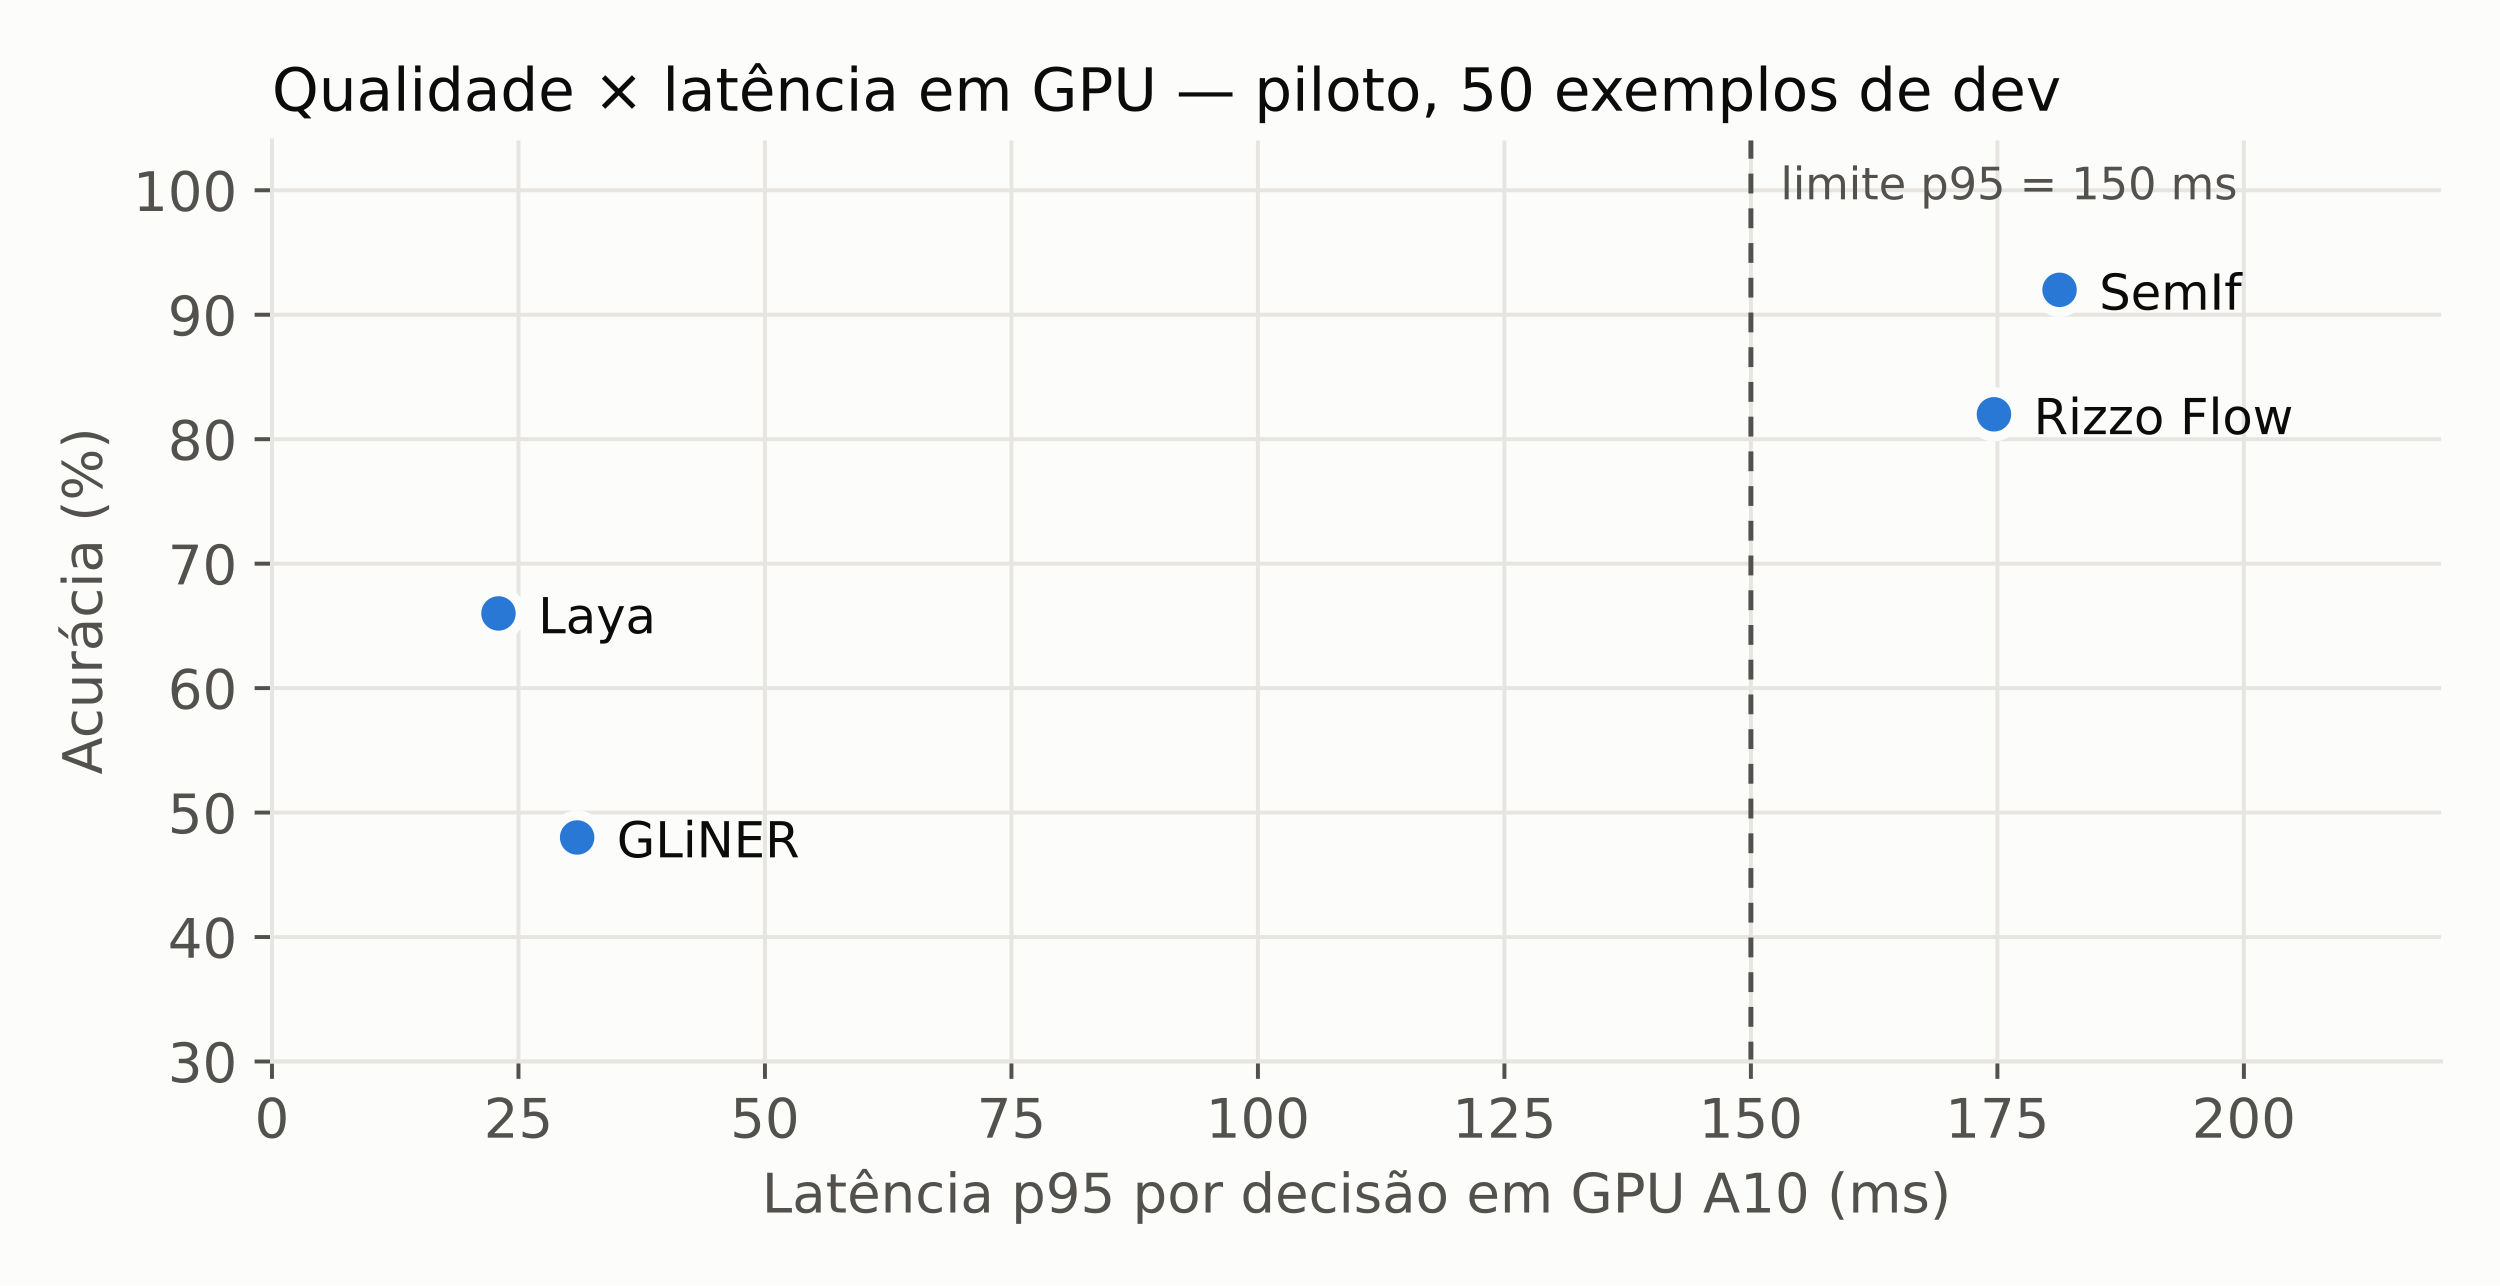
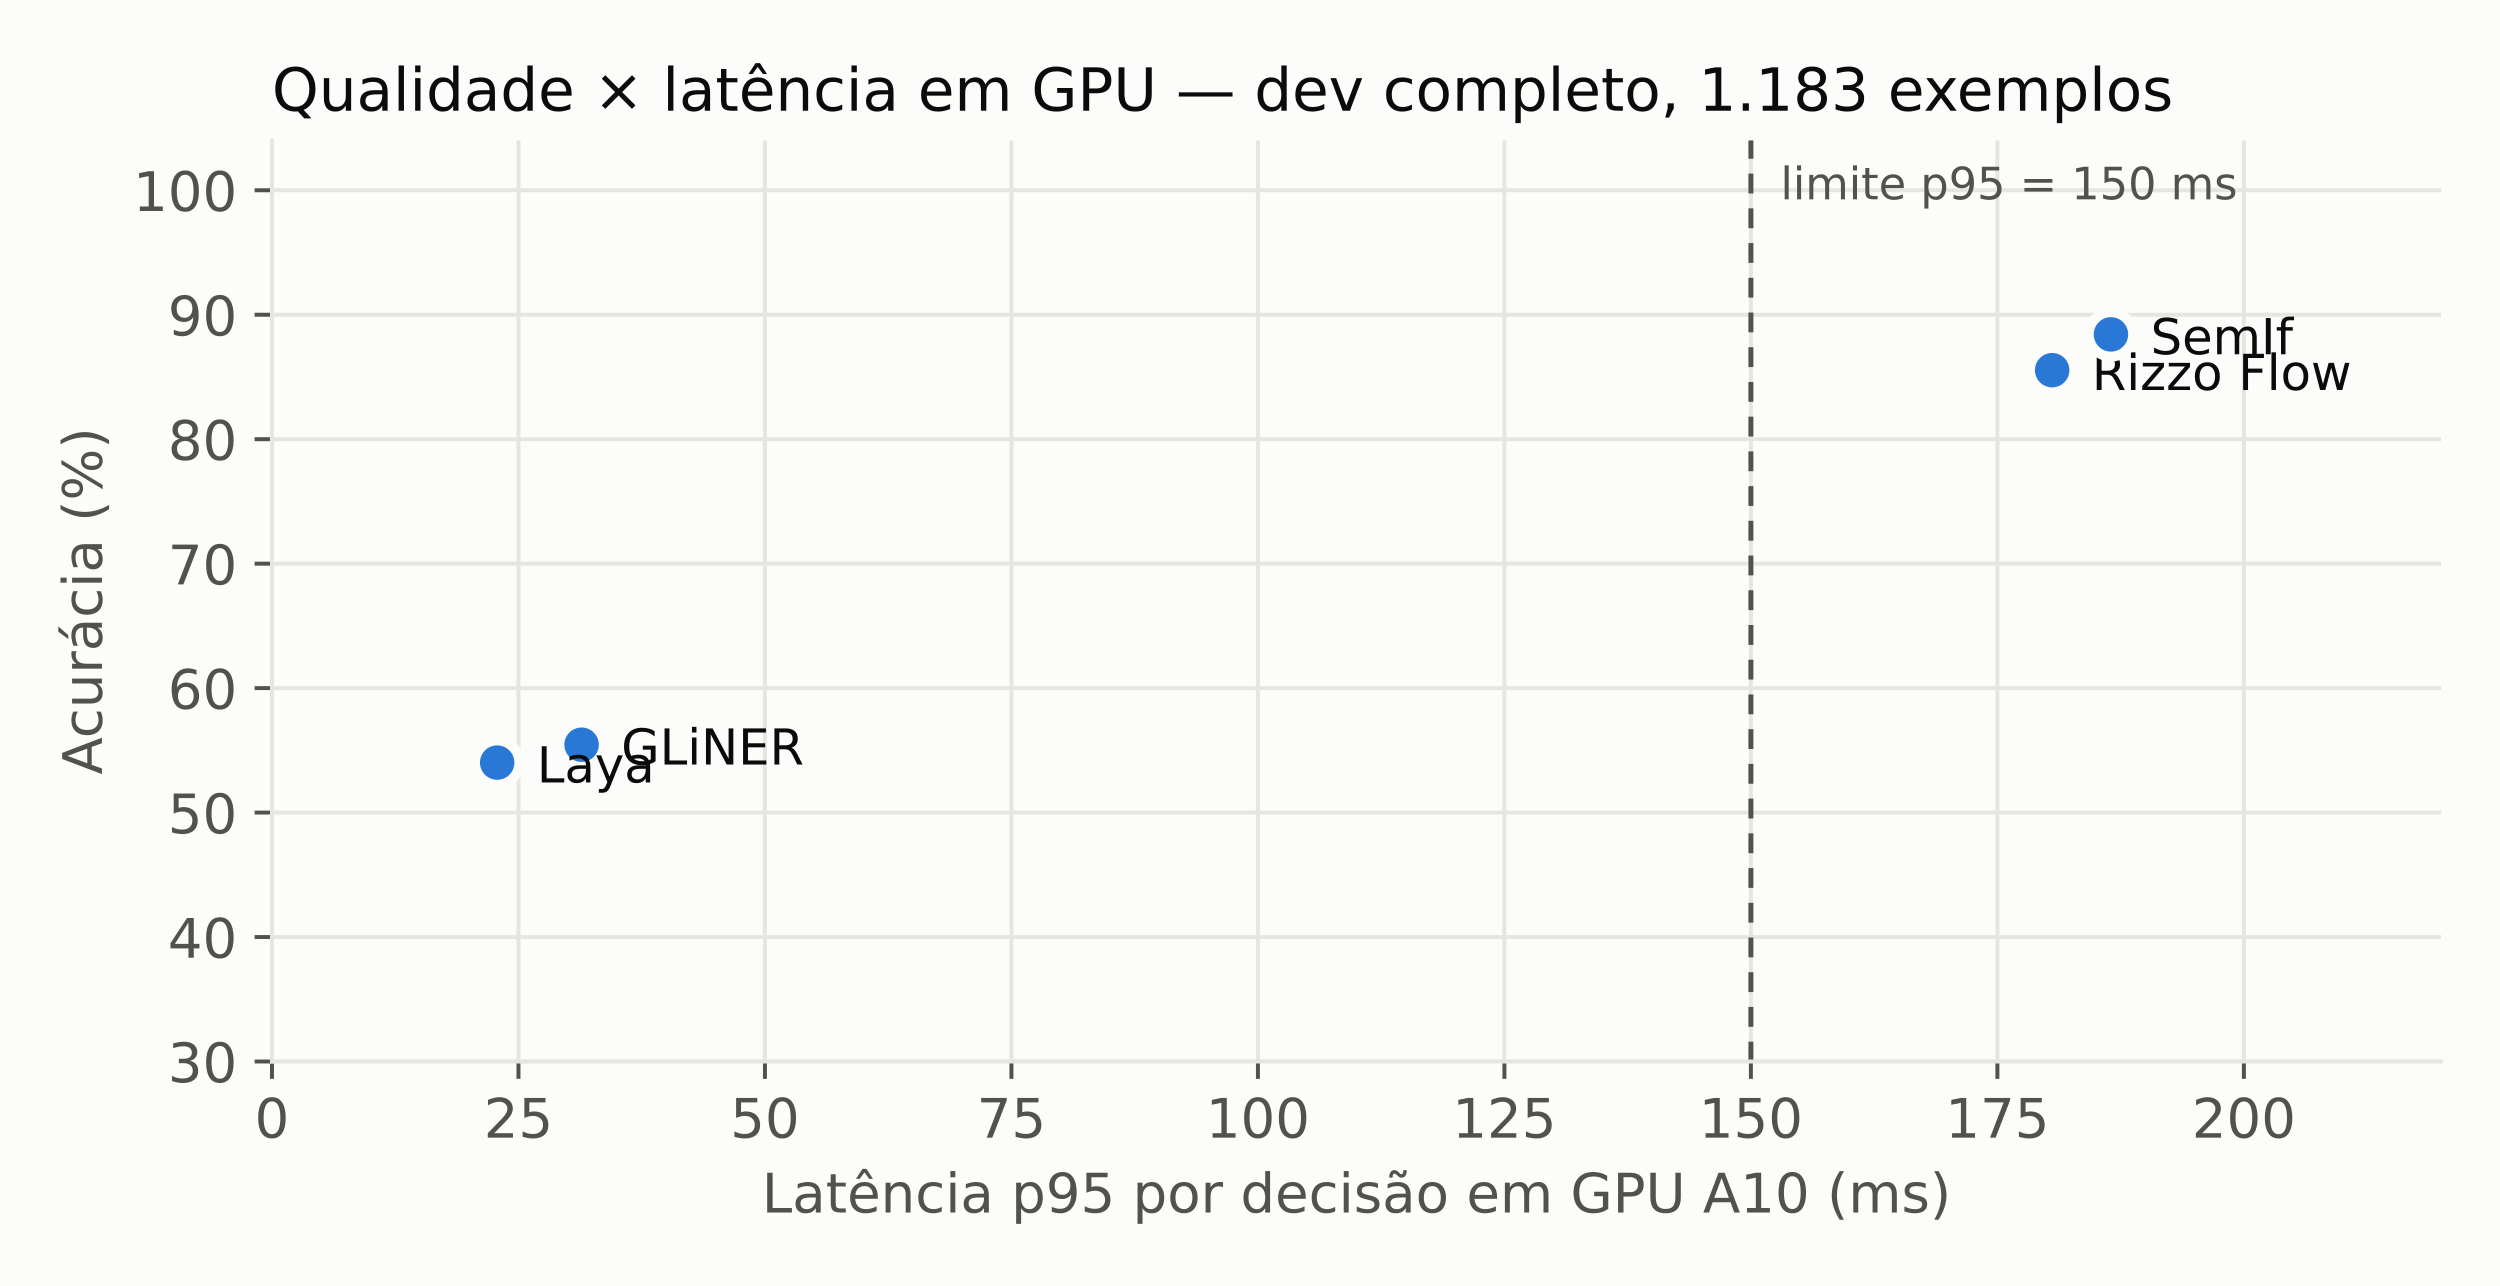
<svg xmlns="http://www.w3.org/2000/svg" xmlns:xlink="http://www.w3.org/1999/xlink" width="504pt" height="259.2pt" viewBox="0 0 504 259.2" version="1.1">
  <defs>
    <style type="text/css">*{stroke-linejoin: round; stroke-linecap: butt}</style>
  </defs>
  <g id="figure_1">
    <g id="patch_1">
      <path d="M 0 259.2  L 504 259.2  L 504 0  L 0 0  z " style="fill: #fcfcfb" />
    </g>
    <g id="axes_1">
      <g id="patch_2">
        <path d="M 54.83 214  L 492.12 214  L 492.12 28.32  L 54.83 28.32  z " style="fill: #fcfcfb" />
      </g>
      <g id="matplotlib.axis_1">
        <g id="xtick_1">
          <g id="line2d_1">
-             <path d="M 54.83 214  L 54.83 28.32  " clip-path="url(#p2479d4e7a2)" style="fill: none; stroke: #e6e5e1; stroke-width: 0.8; stroke-linecap: square" />
+             <path d="M 54.83 214  L 54.83 28.32  " clip-path="url(#p895abde46c)" style="fill: none; stroke: #e6e5e1; stroke-width: 0.8; stroke-linecap: square" />
          </g>
          <g id="line2d_2">
            <defs>
-               <path id="m15ae414b89" d="M 0 0  L 0 3.5  " style="stroke: #52514e; stroke-width: 0.8" />
+               <path id="m1ab9fe0a5f" d="M 0 0  L 0 3.5  " style="stroke: #52514e; stroke-width: 0.8" />
            </defs>
            <g>
-               <use xlink:href="#m15ae414b89" x="54.83" y="214" style="fill: #52514e; stroke: #52514e; stroke-width: 0.8" />
+               <use xlink:href="#m1ab9fe0a5f" x="54.83" y="214" style="fill: #52514e; stroke: #52514e; stroke-width: 0.8" />
            </g>
          </g>
          <g id="text_1">
            <text style="font-size: 11px; font-family: 'DejaVu Sans', 'Bitstream Vera Sans', 'Computer Modern Sans Serif', 'Lucida Grande', 'Verdana', 'Geneva', 'Lucid', 'Arial', 'Helvetica', 'Avant Garde', sans-serif; text-anchor: middle; fill: #52514e" x="54.83" y="229.358" transform="rotate(-0 54.83 229.3583)">0</text>
          </g>
        </g>
        <g id="xtick_2">
          <g id="line2d_3">
-             <path d="M 104.522 214  L 104.522 28.32  " clip-path="url(#p2479d4e7a2)" style="fill: none; stroke: #e6e5e1; stroke-width: 0.8; stroke-linecap: square" />
+             <path d="M 104.522 214  L 104.522 28.32  " clip-path="url(#p895abde46c)" style="fill: none; stroke: #e6e5e1; stroke-width: 0.8; stroke-linecap: square" />
          </g>
          <g id="line2d_4">
            <g>
-               <use xlink:href="#m15ae414b89" x="104.522" y="214" style="fill: #52514e; stroke: #52514e; stroke-width: 0.8" />
+               <use xlink:href="#m1ab9fe0a5f" x="104.522" y="214" style="fill: #52514e; stroke: #52514e; stroke-width: 0.8" />
            </g>
          </g>
          <g id="text_2">
            <text style="font-size: 11px; font-family: 'DejaVu Sans', 'Bitstream Vera Sans', 'Computer Modern Sans Serif', 'Lucida Grande', 'Verdana', 'Geneva', 'Lucid', 'Arial', 'Helvetica', 'Avant Garde', sans-serif; text-anchor: middle; fill: #52514e" x="104.522" y="229.358" transform="rotate(-0 104.522 229.3583)">25</text>
          </g>
        </g>
        <g id="xtick_3">
          <g id="line2d_5">
-             <path d="M 154.214 214  L 154.214 28.32  " clip-path="url(#p2479d4e7a2)" style="fill: none; stroke: #e6e5e1; stroke-width: 0.8; stroke-linecap: square" />
+             <path d="M 154.214 214  L 154.214 28.32  " clip-path="url(#p895abde46c)" style="fill: none; stroke: #e6e5e1; stroke-width: 0.8; stroke-linecap: square" />
          </g>
          <g id="line2d_6">
            <g>
-               <use xlink:href="#m15ae414b89" x="154.214" y="214" style="fill: #52514e; stroke: #52514e; stroke-width: 0.8" />
+               <use xlink:href="#m1ab9fe0a5f" x="154.214" y="214" style="fill: #52514e; stroke: #52514e; stroke-width: 0.8" />
            </g>
          </g>
          <g id="text_3">
            <text style="font-size: 11px; font-family: 'DejaVu Sans', 'Bitstream Vera Sans', 'Computer Modern Sans Serif', 'Lucida Grande', 'Verdana', 'Geneva', 'Lucid', 'Arial', 'Helvetica', 'Avant Garde', sans-serif; text-anchor: middle; fill: #52514e" x="154.214" y="229.358" transform="rotate(-0 154.2141 229.3583)">50</text>
          </g>
        </g>
        <g id="xtick_4">
          <g id="line2d_7">
-             <path d="M 203.906 214  L 203.906 28.32  " clip-path="url(#p2479d4e7a2)" style="fill: none; stroke: #e6e5e1; stroke-width: 0.8; stroke-linecap: square" />
+             <path d="M 203.906 214  L 203.906 28.32  " clip-path="url(#p895abde46c)" style="fill: none; stroke: #e6e5e1; stroke-width: 0.8; stroke-linecap: square" />
          </g>
          <g id="line2d_8">
            <g>
-               <use xlink:href="#m15ae414b89" x="203.906" y="214" style="fill: #52514e; stroke: #52514e; stroke-width: 0.8" />
+               <use xlink:href="#m1ab9fe0a5f" x="203.906" y="214" style="fill: #52514e; stroke: #52514e; stroke-width: 0.8" />
            </g>
          </g>
          <g id="text_4">
            <text style="font-size: 11px; font-family: 'DejaVu Sans', 'Bitstream Vera Sans', 'Computer Modern Sans Serif', 'Lucida Grande', 'Verdana', 'Geneva', 'Lucid', 'Arial', 'Helvetica', 'Avant Garde', sans-serif; text-anchor: middle; fill: #52514e" x="203.906" y="229.358" transform="rotate(-0 203.9061 229.3583)">75</text>
          </g>
        </g>
        <g id="xtick_5">
          <g id="line2d_9">
-             <path d="M 253.598 214  L 253.598 28.32  " clip-path="url(#p2479d4e7a2)" style="fill: none; stroke: #e6e5e1; stroke-width: 0.8; stroke-linecap: square" />
+             <path d="M 253.598 214  L 253.598 28.32  " clip-path="url(#p895abde46c)" style="fill: none; stroke: #e6e5e1; stroke-width: 0.8; stroke-linecap: square" />
          </g>
          <g id="line2d_10">
            <g>
-               <use xlink:href="#m15ae414b89" x="253.598" y="214" style="fill: #52514e; stroke: #52514e; stroke-width: 0.8" />
+               <use xlink:href="#m1ab9fe0a5f" x="253.598" y="214" style="fill: #52514e; stroke: #52514e; stroke-width: 0.8" />
            </g>
          </g>
          <g id="text_5">
            <text style="font-size: 11px; font-family: 'DejaVu Sans', 'Bitstream Vera Sans', 'Computer Modern Sans Serif', 'Lucida Grande', 'Verdana', 'Geneva', 'Lucid', 'Arial', 'Helvetica', 'Avant Garde', sans-serif; text-anchor: middle; fill: #52514e" x="253.598" y="229.358" transform="rotate(-0 253.5982 229.3583)">100</text>
          </g>
        </g>
        <g id="xtick_6">
          <g id="line2d_11">
-             <path d="M 303.29 214  L 303.29 28.32  " clip-path="url(#p2479d4e7a2)" style="fill: none; stroke: #e6e5e1; stroke-width: 0.8; stroke-linecap: square" />
+             <path d="M 303.29 214  L 303.29 28.32  " clip-path="url(#p895abde46c)" style="fill: none; stroke: #e6e5e1; stroke-width: 0.8; stroke-linecap: square" />
          </g>
          <g id="line2d_12">
            <g>
-               <use xlink:href="#m15ae414b89" x="303.29" y="214" style="fill: #52514e; stroke: #52514e; stroke-width: 0.8" />
+               <use xlink:href="#m1ab9fe0a5f" x="303.29" y="214" style="fill: #52514e; stroke: #52514e; stroke-width: 0.8" />
            </g>
          </g>
          <g id="text_6">
            <text style="font-size: 11px; font-family: 'DejaVu Sans', 'Bitstream Vera Sans', 'Computer Modern Sans Serif', 'Lucida Grande', 'Verdana', 'Geneva', 'Lucid', 'Arial', 'Helvetica', 'Avant Garde', sans-serif; text-anchor: middle; fill: #52514e" x="303.29" y="229.358" transform="rotate(-0 303.2902 229.3583)">125</text>
          </g>
        </g>
        <g id="xtick_7">
          <g id="line2d_13">
-             <path d="M 352.982 214  L 352.982 28.32  " clip-path="url(#p2479d4e7a2)" style="fill: none; stroke: #e6e5e1; stroke-width: 0.8; stroke-linecap: square" />
+             <path d="M 352.982 214  L 352.982 28.32  " clip-path="url(#p895abde46c)" style="fill: none; stroke: #e6e5e1; stroke-width: 0.8; stroke-linecap: square" />
          </g>
          <g id="line2d_14">
            <g>
-               <use xlink:href="#m15ae414b89" x="352.982" y="214" style="fill: #52514e; stroke: #52514e; stroke-width: 0.8" />
+               <use xlink:href="#m1ab9fe0a5f" x="352.982" y="214" style="fill: #52514e; stroke: #52514e; stroke-width: 0.8" />
            </g>
          </g>
          <g id="text_7">
            <text style="font-size: 11px; font-family: 'DejaVu Sans', 'Bitstream Vera Sans', 'Computer Modern Sans Serif', 'Lucida Grande', 'Verdana', 'Geneva', 'Lucid', 'Arial', 'Helvetica', 'Avant Garde', sans-serif; text-anchor: middle; fill: #52514e" x="352.982" y="229.358" transform="rotate(-0 352.9823 229.3583)">150</text>
          </g>
        </g>
        <g id="xtick_8">
          <g id="line2d_15">
-             <path d="M 402.674 214  L 402.674 28.32  " clip-path="url(#p2479d4e7a2)" style="fill: none; stroke: #e6e5e1; stroke-width: 0.8; stroke-linecap: square" />
+             <path d="M 402.674 214  L 402.674 28.32  " clip-path="url(#p895abde46c)" style="fill: none; stroke: #e6e5e1; stroke-width: 0.8; stroke-linecap: square" />
          </g>
          <g id="line2d_16">
            <g>
-               <use xlink:href="#m15ae414b89" x="402.674" y="214" style="fill: #52514e; stroke: #52514e; stroke-width: 0.8" />
+               <use xlink:href="#m1ab9fe0a5f" x="402.674" y="214" style="fill: #52514e; stroke: #52514e; stroke-width: 0.8" />
            </g>
          </g>
          <g id="text_8">
            <text style="font-size: 11px; font-family: 'DejaVu Sans', 'Bitstream Vera Sans', 'Computer Modern Sans Serif', 'Lucida Grande', 'Verdana', 'Geneva', 'Lucid', 'Arial', 'Helvetica', 'Avant Garde', sans-serif; text-anchor: middle; fill: #52514e" x="402.674" y="229.358" transform="rotate(-0 402.6743 229.3583)">175</text>
          </g>
        </g>
        <g id="xtick_9">
          <g id="line2d_17">
-             <path d="M 452.366 214  L 452.366 28.32  " clip-path="url(#p2479d4e7a2)" style="fill: none; stroke: #e6e5e1; stroke-width: 0.8; stroke-linecap: square" />
+             <path d="M 452.366 214  L 452.366 28.32  " clip-path="url(#p895abde46c)" style="fill: none; stroke: #e6e5e1; stroke-width: 0.8; stroke-linecap: square" />
          </g>
          <g id="line2d_18">
            <g>
-               <use xlink:href="#m15ae414b89" x="452.366" y="214" style="fill: #52514e; stroke: #52514e; stroke-width: 0.8" />
+               <use xlink:href="#m1ab9fe0a5f" x="452.366" y="214" style="fill: #52514e; stroke: #52514e; stroke-width: 0.8" />
            </g>
          </g>
          <g id="text_9">
            <text style="font-size: 11px; font-family: 'DejaVu Sans', 'Bitstream Vera Sans', 'Computer Modern Sans Serif', 'Lucida Grande', 'Verdana', 'Geneva', 'Lucid', 'Arial', 'Helvetica', 'Avant Garde', sans-serif; text-anchor: middle; fill: #52514e" x="452.366" y="229.358" transform="rotate(-0 452.3664 229.3583)">200</text>
          </g>
        </g>
        <g id="text_10">
          <text style="font-size: 11px; font-family: 'DejaVu Sans', 'Bitstream Vera Sans', 'Computer Modern Sans Serif', 'Lucida Grande', 'Verdana', 'Geneva', 'Lucid', 'Arial', 'Helvetica', 'Avant Garde', sans-serif; text-anchor: middle; fill: #52514e" x="273.475" y="244.444" transform="rotate(-0 273.475 244.4442)">Latência p95 por decisão em GPU A10 (ms)</text>
        </g>
      </g>
      <g id="matplotlib.axis_2">
        <g id="ytick_1">
          <g id="line2d_19">
-             <path d="M 54.83 214  L 492.12 214  " clip-path="url(#p2479d4e7a2)" style="fill: none; stroke: #e6e5e1; stroke-width: 0.8; stroke-linecap: square" />
+             <path d="M 54.83 214  L 492.12 214  " clip-path="url(#p895abde46c)" style="fill: none; stroke: #e6e5e1; stroke-width: 0.8; stroke-linecap: square" />
          </g>
          <g id="line2d_20">
            <defs>
-               <path id="m860a050e23" d="M 0 0  L -3.5 0  " style="stroke: #52514e; stroke-width: 0.8" />
+               <path id="m1b27fb1532" d="M 0 0  L -3.5 0  " style="stroke: #52514e; stroke-width: 0.8" />
            </defs>
            <g>
-               <use xlink:href="#m860a050e23" x="54.83" y="214" style="fill: #52514e; stroke: #52514e; stroke-width: 0.8" />
+               <use xlink:href="#m1b27fb1532" x="54.83" y="214" style="fill: #52514e; stroke: #52514e; stroke-width: 0.8" />
            </g>
          </g>
          <g id="text_11">
            <text style="font-size: 11px; font-family: 'DejaVu Sans', 'Bitstream Vera Sans', 'Computer Modern Sans Serif', 'Lucida Grande', 'Verdana', 'Geneva', 'Lucid', 'Arial', 'Helvetica', 'Avant Garde', sans-serif; text-anchor: end; fill: #52514e" x="47.83" y="218.179" transform="rotate(-0 47.83 218.1791)">30</text>
          </g>
        </g>
        <g id="ytick_2">
          <g id="line2d_21">
-             <path d="M 54.83 188.908  L 492.12 188.908  " clip-path="url(#p2479d4e7a2)" style="fill: none; stroke: #e6e5e1; stroke-width: 0.8; stroke-linecap: square" />
+             <path d="M 54.83 188.908  L 492.12 188.908  " clip-path="url(#p895abde46c)" style="fill: none; stroke: #e6e5e1; stroke-width: 0.8; stroke-linecap: square" />
          </g>
          <g id="line2d_22">
            <g>
-               <use xlink:href="#m860a050e23" x="54.83" y="188.908" style="fill: #52514e; stroke: #52514e; stroke-width: 0.8" />
+               <use xlink:href="#m1b27fb1532" x="54.83" y="188.908" style="fill: #52514e; stroke: #52514e; stroke-width: 0.8" />
            </g>
          </g>
          <g id="text_12">
            <text style="font-size: 11px; font-family: 'DejaVu Sans', 'Bitstream Vera Sans', 'Computer Modern Sans Serif', 'Lucida Grande', 'Verdana', 'Geneva', 'Lucid', 'Arial', 'Helvetica', 'Avant Garde', sans-serif; text-anchor: end; fill: #52514e" x="47.83" y="193.087" transform="rotate(-0 47.83 193.0872)">40</text>
          </g>
        </g>
        <g id="ytick_3">
          <g id="line2d_23">
-             <path d="M 54.83 163.816  L 492.12 163.816  " clip-path="url(#p2479d4e7a2)" style="fill: none; stroke: #e6e5e1; stroke-width: 0.8; stroke-linecap: square" />
+             <path d="M 54.83 163.816  L 492.12 163.816  " clip-path="url(#p895abde46c)" style="fill: none; stroke: #e6e5e1; stroke-width: 0.8; stroke-linecap: square" />
          </g>
          <g id="line2d_24">
            <g>
-               <use xlink:href="#m860a050e23" x="54.83" y="163.816" style="fill: #52514e; stroke: #52514e; stroke-width: 0.8" />
+               <use xlink:href="#m1b27fb1532" x="54.83" y="163.816" style="fill: #52514e; stroke: #52514e; stroke-width: 0.8" />
            </g>
          </g>
          <g id="text_13">
            <text style="font-size: 11px; font-family: 'DejaVu Sans', 'Bitstream Vera Sans', 'Computer Modern Sans Serif', 'Lucida Grande', 'Verdana', 'Geneva', 'Lucid', 'Arial', 'Helvetica', 'Avant Garde', sans-serif; text-anchor: end; fill: #52514e" x="47.83" y="167.995" transform="rotate(-0 47.83 167.9954)">50</text>
          </g>
        </g>
        <g id="ytick_4">
          <g id="line2d_25">
-             <path d="M 54.83 138.724  L 492.12 138.724  " clip-path="url(#p2479d4e7a2)" style="fill: none; stroke: #e6e5e1; stroke-width: 0.8; stroke-linecap: square" />
+             <path d="M 54.83 138.724  L 492.12 138.724  " clip-path="url(#p895abde46c)" style="fill: none; stroke: #e6e5e1; stroke-width: 0.8; stroke-linecap: square" />
          </g>
          <g id="line2d_26">
            <g>
-               <use xlink:href="#m860a050e23" x="54.83" y="138.724" style="fill: #52514e; stroke: #52514e; stroke-width: 0.8" />
+               <use xlink:href="#m1b27fb1532" x="54.83" y="138.724" style="fill: #52514e; stroke: #52514e; stroke-width: 0.8" />
            </g>
          </g>
          <g id="text_14">
            <text style="font-size: 11px; font-family: 'DejaVu Sans', 'Bitstream Vera Sans', 'Computer Modern Sans Serif', 'Lucida Grande', 'Verdana', 'Geneva', 'Lucid', 'Arial', 'Helvetica', 'Avant Garde', sans-serif; text-anchor: end; fill: #52514e" x="47.83" y="142.903" transform="rotate(-0 47.83 142.9035)">60</text>
          </g>
        </g>
        <g id="ytick_5">
          <g id="line2d_27">
-             <path d="M 54.83 113.632  L 492.12 113.632  " clip-path="url(#p2479d4e7a2)" style="fill: none; stroke: #e6e5e1; stroke-width: 0.8; stroke-linecap: square" />
+             <path d="M 54.83 113.632  L 492.12 113.632  " clip-path="url(#p895abde46c)" style="fill: none; stroke: #e6e5e1; stroke-width: 0.8; stroke-linecap: square" />
          </g>
          <g id="line2d_28">
            <g>
-               <use xlink:href="#m860a050e23" x="54.83" y="113.632" style="fill: #52514e; stroke: #52514e; stroke-width: 0.8" />
+               <use xlink:href="#m1b27fb1532" x="54.83" y="113.632" style="fill: #52514e; stroke: #52514e; stroke-width: 0.8" />
            </g>
          </g>
          <g id="text_15">
            <text style="font-size: 11px; font-family: 'DejaVu Sans', 'Bitstream Vera Sans', 'Computer Modern Sans Serif', 'Lucida Grande', 'Verdana', 'Geneva', 'Lucid', 'Arial', 'Helvetica', 'Avant Garde', sans-serif; text-anchor: end; fill: #52514e" x="47.83" y="117.812" transform="rotate(-0 47.83 117.8116)">70</text>
          </g>
        </g>
        <g id="ytick_6">
          <g id="line2d_29">
-             <path d="M 54.83 88.541  L 492.12 88.541  " clip-path="url(#p2479d4e7a2)" style="fill: none; stroke: #e6e5e1; stroke-width: 0.8; stroke-linecap: square" />
+             <path d="M 54.83 88.541  L 492.12 88.541  " clip-path="url(#p895abde46c)" style="fill: none; stroke: #e6e5e1; stroke-width: 0.8; stroke-linecap: square" />
          </g>
          <g id="line2d_30">
            <g>
-               <use xlink:href="#m860a050e23" x="54.83" y="88.541" style="fill: #52514e; stroke: #52514e; stroke-width: 0.8" />
+               <use xlink:href="#m1b27fb1532" x="54.83" y="88.541" style="fill: #52514e; stroke: #52514e; stroke-width: 0.8" />
            </g>
          </g>
          <g id="text_16">
            <text style="font-size: 11px; font-family: 'DejaVu Sans', 'Bitstream Vera Sans', 'Computer Modern Sans Serif', 'Lucida Grande', 'Verdana', 'Geneva', 'Lucid', 'Arial', 'Helvetica', 'Avant Garde', sans-serif; text-anchor: end; fill: #52514e" x="47.83" y="92.72" transform="rotate(-0 47.83 92.71968)">80</text>
          </g>
        </g>
        <g id="ytick_7">
          <g id="line2d_31">
-             <path d="M 54.83 63.449  L 492.12 63.449  " clip-path="url(#p2479d4e7a2)" style="fill: none; stroke: #e6e5e1; stroke-width: 0.8; stroke-linecap: square" />
+             <path d="M 54.83 63.449  L 492.12 63.449  " clip-path="url(#p895abde46c)" style="fill: none; stroke: #e6e5e1; stroke-width: 0.8; stroke-linecap: square" />
          </g>
          <g id="line2d_32">
            <g>
-               <use xlink:href="#m860a050e23" x="54.83" y="63.449" style="fill: #52514e; stroke: #52514e; stroke-width: 0.8" />
+               <use xlink:href="#m1b27fb1532" x="54.83" y="63.449" style="fill: #52514e; stroke: #52514e; stroke-width: 0.8" />
            </g>
          </g>
          <g id="text_17">
            <text style="font-size: 11px; font-family: 'DejaVu Sans', 'Bitstream Vera Sans', 'Computer Modern Sans Serif', 'Lucida Grande', 'Verdana', 'Geneva', 'Lucid', 'Arial', 'Helvetica', 'Avant Garde', sans-serif; text-anchor: end; fill: #52514e" x="47.83" y="67.628" transform="rotate(-0 47.83 67.62779)">90</text>
          </g>
        </g>
        <g id="ytick_8">
          <g id="line2d_33">
-             <path d="M 54.83 38.357  L 492.12 38.357  " clip-path="url(#p2479d4e7a2)" style="fill: none; stroke: #e6e5e1; stroke-width: 0.8; stroke-linecap: square" />
+             <path d="M 54.83 38.357  L 492.12 38.357  " clip-path="url(#p895abde46c)" style="fill: none; stroke: #e6e5e1; stroke-width: 0.8; stroke-linecap: square" />
          </g>
          <g id="line2d_34">
            <g>
-               <use xlink:href="#m860a050e23" x="54.83" y="38.357" style="fill: #52514e; stroke: #52514e; stroke-width: 0.8" />
+               <use xlink:href="#m1b27fb1532" x="54.83" y="38.357" style="fill: #52514e; stroke: #52514e; stroke-width: 0.8" />
            </g>
          </g>
          <g id="text_18">
            <text style="font-size: 11px; font-family: 'DejaVu Sans', 'Bitstream Vera Sans', 'Computer Modern Sans Serif', 'Lucida Grande', 'Verdana', 'Geneva', 'Lucid', 'Arial', 'Helvetica', 'Avant Garde', sans-serif; text-anchor: end; fill: #52514e" x="47.83" y="42.536" transform="rotate(-0 47.83 42.5359)">100</text>
          </g>
        </g>
        <g id="text_19">
          <text style="font-size: 11px; font-family: 'DejaVu Sans', 'Bitstream Vera Sans', 'Computer Modern Sans Serif', 'Lucida Grande', 'Verdana', 'Geneva', 'Lucid', 'Arial', 'Helvetica', 'Avant Garde', sans-serif; text-anchor: middle; fill: #52514e" x="20.546" y="121.16" transform="rotate(-90 20.54609 121.16)">Acurácia (%)</text>
        </g>
      </g>
      <g id="line2d_35">
-         <path d="M 352.982 214  L 352.982 28.32  " clip-path="url(#p2479d4e7a2)" style="fill: none; stroke-dasharray: 4,3; stroke-dashoffset: 0; stroke: #52514e" />
+         <path d="M 352.982 214  L 352.982 28.32  " clip-path="url(#p895abde46c)" style="fill: none; stroke-dasharray: 4,3; stroke-dashoffset: 0; stroke: #52514e" />
      </g>
      <g id="patch_3">
        <path d="M 54.83 214  L 54.83 28.32  " style="fill: none; stroke: #e6e5e1; stroke-width: 0.8; stroke-linejoin: miter; stroke-linecap: square" />
      </g>
      <g id="patch_4">
        <path d="M 54.83 214  L 492.12 214  " style="fill: none; stroke: #e6e5e1; stroke-width: 0.8; stroke-linejoin: miter; stroke-linecap: square" />
      </g>
      <g id="text_20">
        <text style="font-size: 9px; font-family: 'DejaVu Sans', 'Bitstream Vera Sans', 'Computer Modern Sans Serif', 'Lucida Grande', 'Verdana', 'Geneva', 'Lucid', 'Arial', 'Helvetica', 'Avant Garde', sans-serif; text-anchor: start; fill: #52514e" x="358.945" y="40.177" transform="rotate(-0 358.9453 40.17697)">limite p95 = 150 ms</text>
      </g>
      <g id="PathCollection_1">
        <defs>
-           <path id="mef51acc430" d="M 0 4.472  C 1.186 4.472 2.324 4.001 3.162 3.162  C 4.001 2.324 4.472 1.186 4.472 0  C 4.472 -1.186 4.001 -2.324 3.162 -3.162  C 2.324 -4.001 1.186 -4.472 0 -4.472  C -1.186 -4.472 -2.324 -4.001 -3.162 -3.162  C -4.001 -2.324 -4.472 -1.186 -4.472 0  C -4.472 1.186 -4.001 2.324 -3.162 3.162  C -2.324 4.001 -1.186 4.472 0 4.472  z " style="stroke: #fcfcfb; stroke-width: 2" />
+           <path id="ma9f020a676" d="M 0 4.472  C 1.186 4.472 2.324 4.001 3.162 3.162  C 4.001 2.324 4.472 1.186 4.472 0  C 4.472 -1.186 4.001 -2.324 3.162 -3.162  C 2.324 -4.001 1.186 -4.472 0 -4.472  C -1.186 -4.472 -2.324 -4.001 -3.162 -3.162  C -4.001 -2.324 -4.472 -1.186 -4.472 0  C -4.472 1.186 -4.001 2.324 -3.162 3.162  C -2.324 4.001 -1.186 4.472 0 4.472  z " style="stroke: #fcfcfb; stroke-width: 2" />
        </defs>
-         <g clip-path="url(#p2479d4e7a2)">
-           <use xlink:href="#mef51acc430" x="116.352" y="168.835" style="fill: #2a78d6; stroke: #fcfcfb; stroke-width: 2" />
+         <g clip-path="url(#p895abde46c)">
+           <use xlink:href="#ma9f020a676" x="117.244" y="150.136" style="fill: #2a78d6; stroke: #fcfcfb; stroke-width: 2" />
        </g>
      </g>
      <g id="text_21">
-         <text style="font-size: 10px; font-family: 'DejaVu Sans', 'Bitstream Vera Sans', 'Computer Modern Sans Serif', 'Lucida Grande', 'Verdana', 'Geneva', 'Lucid', 'Arial', 'Helvetica', 'Avant Garde', sans-serif; text-anchor: start; fill: #0b0b0b" x="124.352" y="172.835" transform="rotate(-0 124.3519 172.8346)">GLiNER</text>
+         <text style="font-size: 10px; font-family: 'DejaVu Sans', 'Bitstream Vera Sans', 'Computer Modern Sans Serif', 'Lucida Grande', 'Verdana', 'Geneva', 'Lucid', 'Arial', 'Helvetica', 'Avant Garde', sans-serif; text-anchor: start; fill: #0b0b0b" x="125.244" y="154.136" transform="rotate(-0 125.2437 154.1355)">GLiNER</text>
      </g>
      <g id="PathCollection_2">
-         <g clip-path="url(#p2479d4e7a2)">
-           <use xlink:href="#mef51acc430" x="100.492" y="123.669" style="fill: #2a78d6; stroke: #fcfcfb; stroke-width: 2" />
+         <g clip-path="url(#p895abde46c)">
+           <use xlink:href="#ma9f020a676" x="100.23" y="153.741" style="fill: #2a78d6; stroke: #fcfcfb; stroke-width: 2" />
        </g>
      </g>
      <g id="text_22">
-         <text style="font-size: 10px; font-family: 'DejaVu Sans', 'Bitstream Vera Sans', 'Computer Modern Sans Serif', 'Lucida Grande', 'Verdana', 'Geneva', 'Lucid', 'Arial', 'Helvetica', 'Avant Garde', sans-serif; text-anchor: start; fill: #0b0b0b" x="108.492" y="127.669" transform="rotate(-0 108.4922 127.6692)">Laya</text>
+         <text style="font-size: 10px; font-family: 'DejaVu Sans', 'Bitstream Vera Sans', 'Computer Modern Sans Serif', 'Lucida Grande', 'Verdana', 'Geneva', 'Lucid', 'Arial', 'Helvetica', 'Avant Garde', sans-serif; text-anchor: start; fill: #0b0b0b" x="108.23" y="157.741" transform="rotate(-0 108.2301 157.7413)">Laya</text>
      </g>
      <g id="PathCollection_3">
-         <g clip-path="url(#p2479d4e7a2)">
-           <use xlink:href="#mef51acc430" x="401.98" y="83.522" style="fill: #2a78d6; stroke: #fcfcfb; stroke-width: 2" />
+         <g clip-path="url(#p895abde46c)">
+           <use xlink:href="#ma9f020a676" x="413.715" y="74.627" style="fill: #2a78d6; stroke: #fcfcfb; stroke-width: 2" />
        </g>
      </g>
      <g id="text_23">
-         <text style="font-size: 10px; font-family: 'DejaVu Sans', 'Bitstream Vera Sans', 'Computer Modern Sans Serif', 'Lucida Grande', 'Verdana', 'Geneva', 'Lucid', 'Arial', 'Helvetica', 'Avant Garde', sans-serif; text-anchor: start; fill: #0b0b0b" x="409.98" y="87.522" transform="rotate(-0 409.9802 87.52216)">Rizzo Flow</text>
+         <text style="font-size: 10px; font-family: 'DejaVu Sans', 'Bitstream Vera Sans', 'Computer Modern Sans Serif', 'Lucida Grande', 'Verdana', 'Geneva', 'Lucid', 'Arial', 'Helvetica', 'Avant Garde', sans-serif; text-anchor: start; fill: #0b0b0b" x="421.715" y="78.627" transform="rotate(-0 421.7152 78.62652)">Rizzo Flow</text>
      </g>
      <g id="PathCollection_4">
-         <g clip-path="url(#p2479d4e7a2)">
-           <use xlink:href="#mef51acc430" x="415.205" y="58.43" style="fill: #2a78d6; stroke: #fcfcfb; stroke-width: 2" />
+         <g clip-path="url(#p895abde46c)">
+           <use xlink:href="#ma9f020a676" x="425.566" y="67.415" style="fill: #2a78d6; stroke: #fcfcfb; stroke-width: 2" />
        </g>
      </g>
      <g id="text_24">
-         <text style="font-size: 10px; font-family: 'DejaVu Sans', 'Bitstream Vera Sans', 'Computer Modern Sans Serif', 'Lucida Grande', 'Verdana', 'Geneva', 'Lucid', 'Arial', 'Helvetica', 'Avant Garde', sans-serif; text-anchor: start; fill: #0b0b0b" x="423.205" y="62.43" transform="rotate(-0 423.2055 62.43027)">SemIf</text>
+         <text style="font-size: 10px; font-family: 'DejaVu Sans', 'Bitstream Vera Sans', 'Computer Modern Sans Serif', 'Lucida Grande', 'Verdana', 'Geneva', 'Lucid', 'Arial', 'Helvetica', 'Avant Garde', sans-serif; text-anchor: start; fill: #0b0b0b" x="433.566" y="71.415" transform="rotate(-0 433.5664 71.41499)">SemIf</text>
      </g>
      <g id="text_25">
-         <text style="font-size: 12px; font-family: 'DejaVu Sans', 'Bitstream Vera Sans', 'Computer Modern Sans Serif', 'Lucida Grande', 'Verdana', 'Geneva', 'Lucid', 'Arial', 'Helvetica', 'Avant Garde', sans-serif; text-anchor: start; fill: #0b0b0b" x="54.83" y="22.32" transform="rotate(-0 54.83 22.32)">Qualidade × latência em GPU — piloto, 50 exemplos de dev</text>
+         <text style="font-size: 12px; font-family: 'DejaVu Sans', 'Bitstream Vera Sans', 'Computer Modern Sans Serif', 'Lucida Grande', 'Verdana', 'Geneva', 'Lucid', 'Arial', 'Helvetica', 'Avant Garde', sans-serif; text-anchor: start; fill: #0b0b0b" x="54.83" y="22.32" transform="rotate(-0 54.83 22.32)">Qualidade × latência em GPU — dev completo, 1.183 exemplos</text>
      </g>
    </g>
  </g>
  <defs>
-     <clipPath id="p2479d4e7a2">
+     <clipPath id="p895abde46c">
      <rect x="54.83" y="28.32" width="437.29" height="185.68" />
    </clipPath>
  </defs>
</svg>
